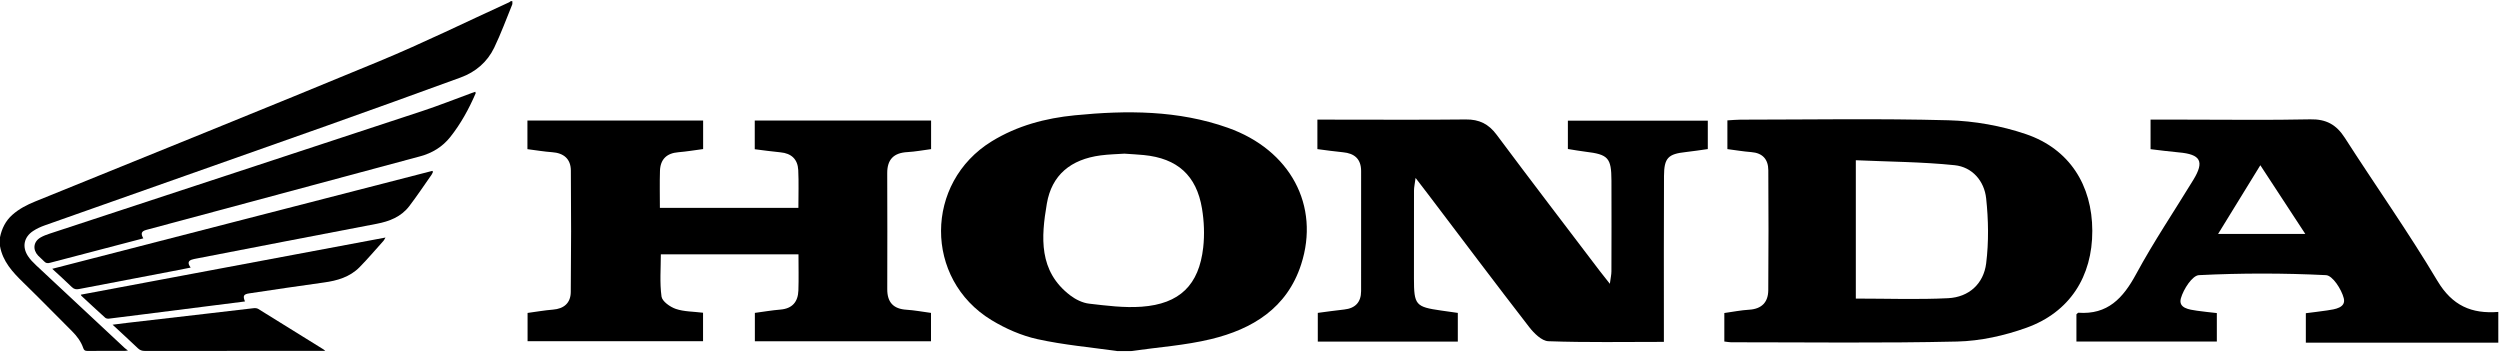
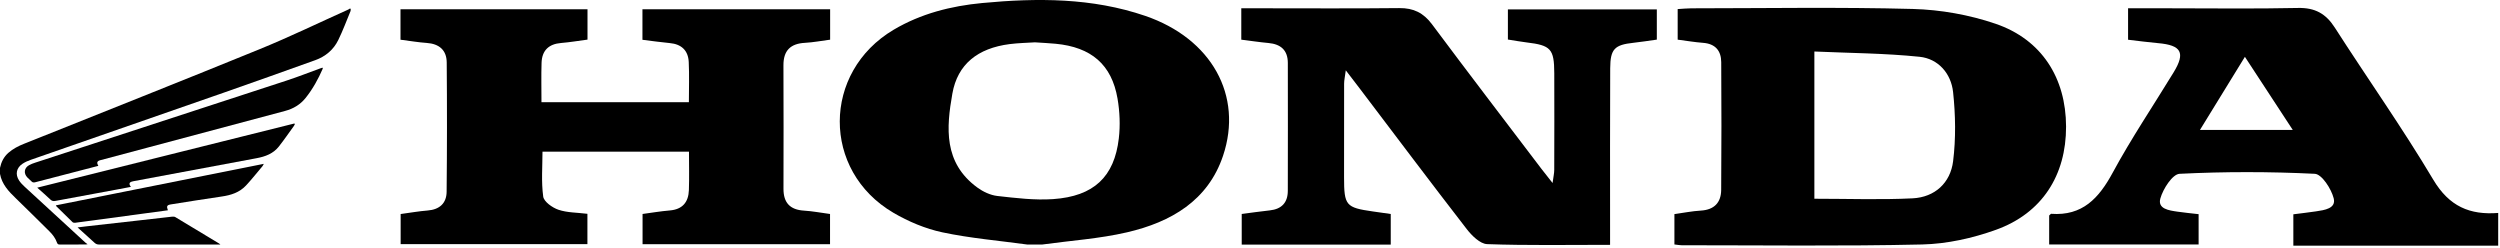
- <svg xmlns="http://www.w3.org/2000/svg" width="827" height="117" viewBox="0 0 827 117" fill="currentColor">
-   <path fill-rule="evenodd" clip-rule="evenodd" d="M0.001 78.473C0.605 75.603 1.828 73.082 4.054 71.094C6.283 69.102 8.884 67.767 11.627 66.651C49.614 51.207 87.666 35.917 125.549 20.222C140.029 14.222 154.123 7.286 168.39 0.772C168.605 0.675 168.787 0.504 168.984 0.368C169.148 0.368 169.312 0.368 169.475 0.368C169.464 0.759 169.564 1.195 169.426 1.533C167.484 6.294 165.713 11.14 163.486 15.766C161.202 20.512 157.339 23.827 152.376 25.635C137.64 31.006 122.894 36.351 108.11 41.59C77.041 52.603 45.943 63.535 14.867 74.529C13.492 75.014 12.119 75.632 10.914 76.44C7.918 78.444 7.264 81.638 9.216 84.661C9.938 85.778 10.893 86.777 11.871 87.692C21.635 96.841 31.426 105.963 41.213 115.088C41.476 115.333 41.783 115.53 42.33 115.948C41.763 116.021 41.583 116.063 41.403 116.063C37.229 116.069 33.055 116.05 28.881 116.083C28.159 116.09 27.794 115.878 27.553 115.175C26.808 113.008 25.484 111.212 23.866 109.599C18.474 104.228 13.162 98.774 7.708 93.465C4.178 90.029 0.901 86.506 0 81.421C0.001 80.438 0.001 79.457 0.001 78.473Z" fill="currentColor" />
-   <path fill-rule="evenodd" clip-rule="evenodd" d="M369.572 116.132C360.767 114.879 351.857 114.106 343.197 112.196C337.901 111.027 332.626 108.712 327.97 105.88C305.637 92.292 305.803 60.428 328.071 46.748C336.513 41.56 345.864 39.09 355.57 38.137C372.671 36.455 389.72 36.426 406.21 42.279C426.809 49.59 436.722 68.001 430.411 87.487C425.738 101.919 414.313 108.876 400.564 112.192C391.959 114.267 382.997 114.868 374.195 116.132C372.655 116.132 371.113 116.132 369.572 116.132ZM371.954 50.831C369.608 50.995 366.827 51.04 364.089 51.403C354.184 52.72 347.904 57.891 346.291 67.382C344.408 78.45 343.523 89.692 354.019 97.702C355.792 99.056 358.096 100.198 360.269 100.45C366.025 101.119 371.89 101.874 377.629 101.461C390.247 100.551 396.637 94.273 398.026 81.836C398.497 77.614 398.317 73.19 397.622 68.993C395.804 58.003 389.451 52.375 378.362 51.29C376.373 51.094 374.374 51.001 371.954 50.831Z" fill="currentColor" />
-   <path fill-rule="evenodd" clip-rule="evenodd" d="M826.439 113.358C805.354 113.358 784.269 113.358 762.771 113.358C762.771 109.971 762.771 106.989 762.771 103.607C765.03 103.316 767.431 103.047 769.82 102.69C772.426 102.299 776.127 101.817 775.313 98.629C774.557 95.67 771.609 91.125 769.443 91.019C755.454 90.329 741.397 90.323 727.409 91.018C725.216 91.127 722.293 95.668 721.444 98.653C720.506 101.958 724.173 102.405 726.778 102.788C728.882 103.097 731.002 103.293 733.329 103.562C733.329 106.756 733.329 109.76 733.329 112.979C717.74 112.979 702.422 112.979 686.881 112.979C686.881 109.72 686.881 106.726 686.881 103.979C687.277 103.634 687.395 103.443 687.499 103.45C697.218 104.161 702.322 98.624 706.628 90.667C712.408 79.985 719.23 69.867 725.565 59.482C729.286 53.383 727.992 51.038 720.74 50.411C717.693 50.146 714.659 49.723 711.405 49.348C711.405 46.09 711.405 43.094 711.405 39.575C715.626 39.575 719.589 39.575 723.55 39.575C737.112 39.575 750.677 39.771 764.232 39.476C769.481 39.363 772.857 41.215 775.653 45.573C785.799 61.384 796.672 76.753 806.28 92.879C811.215 101.157 817.616 103.868 826.441 103.185C826.439 106.576 826.439 109.966 826.439 113.358ZM733.742 77.391C743.712 77.391 752.804 77.391 762.595 77.391C757.504 69.614 752.828 62.468 747.716 54.66C742.882 62.522 738.489 69.669 733.742 77.391Z" fill="currentColor" />
-   <path fill-rule="evenodd" clip-rule="evenodd" d="M47.411 78.848C41.632 80.362 35.945 81.854 30.256 83.341C25.672 84.538 21.082 85.717 16.504 86.941C15.753 87.141 15.187 87.094 14.635 86.498C13.997 85.809 13.241 85.228 12.599 84.544C10.717 82.536 11.066 79.898 13.442 78.543C14.391 78.002 15.442 77.612 16.485 77.27C57.538 63.762 98.603 50.291 139.645 36.749C145.149 34.932 150.545 32.784 155.991 30.791C156.387 30.646 156.787 30.518 157.23 30.365C157.299 30.656 157.38 30.79 157.344 30.874C155.113 36.036 152.434 40.949 148.924 45.357C146.348 48.589 142.965 50.645 138.966 51.718C116.478 57.753 93.993 63.806 71.507 69.849C63.815 71.915 56.119 73.971 48.426 76.039C46.771 76.482 46.469 77.239 47.411 78.848Z" fill="currentColor" />
-   <path fill-rule="evenodd" clip-rule="evenodd" d="M143.238 56.844C143.083 57.161 142.967 57.505 142.767 57.791C140.325 61.268 137.968 64.811 135.392 68.187C132.693 71.726 128.829 73.229 124.547 74.043C104.478 77.864 84.424 81.771 64.365 85.647C64.205 85.679 64.049 85.732 63.889 85.767C62.235 86.139 61.94 86.966 63.066 88.521C60.986 88.93 58.978 89.334 56.967 89.718C46.693 91.681 36.415 93.627 26.145 95.61C25.188 95.795 24.49 95.682 23.748 94.951C21.711 92.947 19.573 91.047 17.276 88.923C59.325 78.089 101.168 67.309 143.01 56.528C143.086 56.633 143.162 56.739 143.238 56.844Z" fill="currentColor" />
-   <path fill-rule="evenodd" clip-rule="evenodd" d="M81.032 99.723C77.533 100.165 74.057 100.607 70.581 101.047C62.428 102.08 54.274 103.111 46.12 104.146C42.753 104.573 39.388 105.017 36.018 105.41C35.621 105.457 35.074 105.357 34.794 105.103C32.149 102.72 29.546 100.29 26.936 97.87C26.857 97.796 26.83 97.669 26.733 97.479C60.266 91.19 93.74 84.912 127.518 78.578C127.189 79.131 127.071 79.429 126.871 79.651C124.248 82.573 121.707 85.577 118.955 88.373C115.74 91.639 111.574 92.847 107.13 93.452C98.908 94.572 90.702 95.823 82.493 97.04C80.558 97.328 80.284 97.857 81.032 99.723Z" fill="currentColor" />
-   <path fill-rule="evenodd" clip-rule="evenodd" d="M107.605 116.069C106.861 116.069 106.455 116.069 106.047 116.069C86.66 116.069 67.272 116.062 47.884 116.085C46.962 116.087 46.281 115.846 45.607 115.204C42.919 112.641 40.177 110.135 37.243 107.412C38.972 107.192 40.444 106.992 41.918 106.821C50.686 105.803 59.455 104.797 68.223 103.778C73.458 103.17 78.691 102.534 83.93 101.946C84.419 101.89 85.025 101.945 85.427 102.193C92.63 106.63 99.811 111.102 106.994 115.57C107.123 115.649 107.23 115.759 107.605 116.069Z" fill="currentColor" />
-   <path fill-rule="evenodd" clip-rule="evenodd" d="M174.473 49.342C174.473 45.949 174.473 43.071 174.473 39.884C193.874 39.884 213.049 39.884 232.595 39.884C232.595 42.978 232.595 45.952 232.595 49.313C229.826 49.674 227.124 50.138 224.403 50.359C220.528 50.672 218.441 52.703 218.318 56.53C218.19 60.502 218.289 64.481 218.289 68.764C233.649 68.764 248.641 68.764 264.106 68.764C264.106 64.49 264.26 60.368 264.06 56.265C263.885 52.693 261.804 50.716 258.16 50.387C255.41 50.138 252.674 49.734 249.672 49.366C249.672 46.214 249.672 43.204 249.672 39.883C269.073 39.883 288.394 39.883 308.005 39.883C308.005 43.021 308.005 46.016 308.005 49.33C305.325 49.679 302.766 50.173 300.188 50.312C295.672 50.553 293.473 52.712 293.494 57.305C293.552 70.096 293.536 82.887 293.505 95.677C293.495 100.009 295.538 102.196 299.888 102.463C302.492 102.623 305.075 103.119 307.975 103.507C307.975 106.539 307.975 109.543 307.975 112.899C288.673 112.899 269.354 112.899 249.709 112.899C249.709 109.933 249.709 106.937 249.709 103.503C252.459 103.138 255.302 102.645 258.166 102.409C262.125 102.082 263.975 99.828 264.107 96.094C264.244 92.253 264.137 88.404 264.137 84.13C248.952 84.13 233.956 84.13 218.606 84.13C218.606 88.727 218.196 93.484 218.831 98.098C219.05 99.693 221.66 101.536 223.549 102.184C226.249 103.111 229.291 103.045 232.568 103.451C232.568 106.511 232.568 109.504 232.568 112.873C213.342 112.873 194.05 112.873 174.521 112.873C174.521 109.727 174.521 106.732 174.521 103.519C177.475 103.123 180.186 102.639 182.918 102.424C186.605 102.133 188.775 100.184 188.811 96.602C188.948 83.202 188.955 69.797 188.84 56.397C188.807 52.577 186.492 50.61 182.63 50.346C180.036 50.169 177.462 49.721 174.473 49.342Z" fill="currentColor" />
-   <path fill-rule="evenodd" clip-rule="evenodd" d="M482.244 103.508C482.244 106.798 482.244 109.792 482.244 113.012C466.751 113.012 451.537 113.012 435.926 113.012C435.926 109.925 435.926 106.821 435.926 103.502C438.898 103.118 441.775 102.697 444.661 102.386C448.334 101.99 450.242 99.971 450.251 96.313C450.285 83.059 450.281 69.805 450.257 56.55C450.249 52.604 448.068 50.717 444.246 50.367C441.498 50.117 438.765 49.7 435.793 49.327C435.793 46.129 435.793 43.129 435.793 39.574C437.842 39.574 439.641 39.574 441.439 39.574C455.928 39.575 470.417 39.674 484.904 39.516C489.324 39.468 492.417 40.993 495.075 44.558C506.312 59.627 517.746 74.549 529.112 89.521C530.026 90.725 530.978 91.898 532.539 93.88C532.797 91.929 533.055 90.86 533.059 89.791C533.09 79.772 533.106 69.754 533.068 59.735C533.04 52.19 531.987 51.081 524.485 50.187C522.654 49.969 520.838 49.628 518.654 49.289C518.654 46.282 518.654 43.282 518.654 39.927C533.974 39.927 549.286 39.927 564.941 39.927C564.941 42.965 564.941 45.96 564.941 49.312C562.477 49.65 560.075 50.041 557.658 50.301C551.834 50.929 550.483 52.22 550.451 58.206C550.368 74.544 550.416 90.883 550.412 107.22C550.411 109.04 550.412 110.862 550.412 113.094C537.354 113.094 524.772 113.325 512.211 112.875C510.011 112.797 507.434 110.23 505.847 108.18C494.621 93.683 483.61 79.02 472.529 64.411C471.338 62.839 470.129 61.276 468.271 58.856C468.01 60.874 467.755 61.934 467.751 62.996C467.72 72.706 467.727 82.417 467.734 92.126C467.742 100.893 468.276 101.515 476.722 102.724C478.397 102.964 480.075 103.2 482.244 103.508Z" fill="currentColor" />
-   <path fill-rule="evenodd" clip-rule="evenodd" d="M570.408 112.975C570.408 109.681 570.408 106.791 570.408 103.545C573.212 103.157 575.902 102.612 578.614 102.452C582.774 102.208 584.91 99.971 584.944 96.018C585.054 82.78 585.037 69.539 584.957 56.299C584.937 52.73 583.09 50.598 579.313 50.314C576.736 50.121 574.177 49.68 571.421 49.326C571.421 46.069 571.421 43.076 571.421 39.822C573.015 39.73 574.362 39.586 575.709 39.585C598.65 39.572 621.601 39.168 644.524 39.785C653.141 40.017 662.045 41.599 670.201 44.379C684.569 49.275 692.101 61.243 692.134 76.341C692.167 91.463 684.682 103.276 670.339 108.423C663.074 111.031 655.125 112.804 647.44 112.981C622.511 113.554 597.562 113.218 572.621 113.222C572.028 113.222 571.438 113.093 570.408 112.975ZM613.907 98.769C624.486 98.769 634.484 99.138 644.439 98.642C651.347 98.296 656.187 93.848 657.026 87.109C657.905 80.04 657.78 72.715 657.019 65.616C656.406 59.885 652.444 55.249 646.595 54.648C635.816 53.54 624.926 53.5 613.907 53.007C613.907 69.029 613.907 83.908 613.907 98.769Z" fill="currentColor" />
+ <svg xmlns="http://www.w3.org/2000/svg" width="777" height="77" viewBox="0 0 777 77" fill="none">
+   <path fill-rule="evenodd" clip-rule="evenodd" d="M776.439 76.358C755.354 76.358 734.269 76.358 712.771 76.358C712.771 72.971 712.771 69.989 712.771 66.607C715.03 66.316 717.431 66.047 719.82 65.69C722.426 65.299 726.127 64.817 725.313 61.629C724.557 58.67 721.609 54.125 719.443 54.019C705.454 53.329 691.397 53.323 677.409 54.018C675.216 54.127 672.293 58.668 671.444 61.653C670.506 64.958 674.173 65.405 676.778 65.788C678.882 66.097 681.002 66.293 683.329 66.562C683.329 69.756 683.329 72.76 683.329 75.979C667.74 75.979 652.422 75.979 636.881 75.979C636.881 72.72 636.881 69.726 636.881 66.979C637.277 66.634 637.395 66.443 637.499 66.45C647.218 67.161 652.322 61.624 656.628 53.667C662.408 42.985 669.23 32.867 675.565 22.482C679.286 16.383 677.992 14.038 670.74 13.411C667.693 13.146 664.659 12.723 661.405 12.348C661.405 9.09 661.405 6.094 661.405 2.575C665.626 2.575 669.589 2.575 673.55 2.575C687.112 2.575 700.677 2.771 714.232 2.476C719.481 2.363 722.857 4.215 725.653 8.573C735.799 24.384 746.672 39.753 756.28 55.879C761.215 64.157 767.616 66.868 776.441 66.185C776.439 69.576 776.439 72.966 776.439 76.358ZM683.742 40.391C693.712 40.391 702.804 40.391 712.595 40.391C707.504 32.614 702.828 25.468 697.716 17.66C692.882 25.522 688.489 32.669 683.742 40.391Z" fill="currentColor" />
+   <path fill-rule="evenodd" clip-rule="evenodd" d="M520.408 75.975C520.408 72.681 520.408 69.791 520.408 66.545C523.212 66.157 525.902 65.612 528.614 65.452C532.774 65.208 534.91 62.971 534.944 59.018C535.054 45.78 535.037 32.539 534.957 19.299C534.937 15.73 533.09 13.598 529.313 13.314C526.736 13.121 524.177 12.68 521.421 12.326C521.421 9.069 521.421 6.076 521.421 2.822C523.015 2.73 524.362 2.586 525.709 2.585C548.65 2.572 571.601 2.168 594.524 2.785C603.141 3.017 612.045 4.599 620.201 7.379C634.569 12.275 642.101 24.243 642.134 39.341C642.167 54.463 634.682 66.276 620.339 71.423C613.074 74.031 605.125 75.804 597.44 75.981C572.511 76.554 547.562 76.218 522.621 76.222C522.028 76.222 521.438 76.093 520.408 75.975ZM563.907 61.769C574.486 61.769 584.484 62.138 594.439 61.642C601.347 61.296 606.187 56.848 607.026 50.109C607.905 43.04 607.78 35.715 607.019 28.616C606.406 22.885 602.444 18.249 596.595 17.648C585.816 16.54 574.926 16.5 563.907 16.007C563.907 32.029 563.907 46.908 563.907 61.769Z" fill="currentColor" />
+   <path fill-rule="evenodd" clip-rule="evenodd" d="M432.244 66.508C432.244 69.798 432.244 72.792 432.244 76.012C416.751 76.012 401.537 76.012 385.926 76.012C385.926 72.925 385.926 69.821 385.926 66.502C388.898 66.118 391.775 65.697 394.661 65.386C398.334 64.99 400.242 62.971 400.251 59.313C400.285 46.059 400.281 32.805 400.257 19.55C400.249 15.604 398.068 13.717 394.246 13.367C391.498 13.117 388.765 12.7 385.793 12.327C385.793 9.129 385.793 6.129 385.793 2.574C387.842 2.574 389.641 2.574 391.439 2.574C405.928 2.575 420.417 2.674 434.904 2.516C439.324 2.468 442.417 3.993 445.075 7.558C456.312 22.627 467.746 37.549 479.112 52.521C480.026 53.725 480.978 54.898 482.539 56.88C482.797 54.929 483.055 53.86 483.059 52.791C483.09 42.772 483.106 32.754 483.068 22.735C483.04 15.19 481.987 14.081 474.485 13.187C472.654 12.969 470.838 12.628 468.654 12.289C468.654 9.282 468.654 6.282 468.654 2.927C483.974 2.927 499.286 2.927 514.941 2.927C514.941 5.965 514.941 8.96 514.941 12.312C512.477 12.65 510.075 13.041 507.658 13.301C501.834 13.929 500.483 15.22 500.451 21.206C500.368 37.544 500.416 53.883 500.412 70.22C500.411 72.04 500.412 73.862 500.412 76.094C487.354 76.094 474.772 76.325 462.211 75.875C460.011 75.797 457.434 73.23 455.847 71.18C444.621 56.683 433.61 42.02 422.529 27.411C421.338 25.839 420.129 24.276 418.271 21.856C418.01 23.874 417.755 24.934 417.751 25.996C417.72 35.706 417.727 45.417 417.734 55.126C417.742 63.893 418.276 64.515 426.722 65.724C428.397 65.964 430.075 66.2 432.244 66.508Z" fill="currentColor" />
+   <path fill-rule="evenodd" clip-rule="evenodd" d="M319.277 76C310.472 74.794 301.562 74.05 292.902 72.212C287.606 71.087 282.331 68.859 277.675 66.134C255.342 53.057 255.508 22.392 277.776 9.227C286.218 4.235 295.569 1.858 305.275 0.941C322.376 -0.678 339.425 -0.706 355.915 4.927C376.514 11.963 386.427 29.68 380.116 48.433C375.443 62.322 364.018 69.017 350.269 72.208C341.664 74.205 332.702 74.784 323.9 76C322.36 76 320.818 76 319.277 76ZM321.659 13.157C319.313 13.315 316.532 13.358 313.794 13.707C303.889 14.975 297.609 19.951 295.996 29.085C294.113 39.736 293.228 50.555 303.724 58.264C305.497 59.567 307.801 60.666 309.974 60.908C315.73 61.552 321.595 62.279 327.334 61.881C339.952 61.005 346.342 54.964 347.731 42.995C348.202 38.932 348.022 34.674 347.327 30.635C345.509 20.059 339.156 14.643 328.067 13.598C326.078 13.41 324.079 13.32 321.659 13.157Z" fill="currentColor" />
+   <path fill-rule="evenodd" clip-rule="evenodd" d="M124.473 12.342C124.473 8.949 124.473 6.071 124.473 2.884C143.874 2.884 163.049 2.884 182.595 2.884C182.595 5.978 182.595 8.952 182.595 12.313C179.826 12.674 177.124 13.138 174.403 13.359C170.528 13.672 168.441 15.703 168.318 19.53C168.19 23.502 168.289 27.481 168.289 31.764C183.649 31.764 198.641 31.764 214.106 31.764C214.106 27.49 214.26 23.368 214.06 19.265C213.885 15.693 211.804 13.716 208.16 13.387C205.41 13.138 202.674 12.734 199.672 12.366C199.672 9.214 199.672 6.204 199.672 2.883C219.073 2.883 238.394 2.883 258.005 2.883C258.005 6.021 258.005 9.016 258.005 12.33C255.325 12.679 252.766 13.173 250.188 13.312C245.672 13.553 243.473 15.712 243.494 20.305C243.552 33.096 243.536 45.887 243.505 58.677C243.495 63.009 245.538 65.196 249.888 65.463C252.492 65.623 255.075 66.119 257.975 66.507C257.975 69.539 257.975 72.543 257.975 75.899C238.673 75.899 219.354 75.899 199.709 75.899C199.709 72.933 199.709 69.937 199.709 66.503C202.459 66.138 205.302 65.645 208.166 65.409C212.125 65.082 213.975 62.828 214.107 59.094C214.244 55.253 214.137 51.404 214.137 47.13C198.952 47.13 183.956 47.13 168.606 47.13C168.606 51.727 168.196 56.484 168.831 61.098C169.05 62.693 171.66 64.536 173.549 65.184C176.249 66.111 179.291 66.045 182.568 66.451C182.568 69.511 182.568 72.504 182.568 75.873C163.342 75.873 144.05 75.873 124.521 75.873C124.521 72.727 124.521 69.732 124.521 66.519C127.475 66.123 130.186 65.639 132.918 65.424C136.605 65.133 138.775 63.184 138.811 59.602C138.948 46.202 138.955 32.797 138.84 19.397C138.807 15.577 136.492 13.61 132.63 13.346C130.036 13.169 127.462 12.721 124.473 12.342Z" fill="currentColor" />
+   <path fill-rule="evenodd" clip-rule="evenodd" d="M68.487 75.99C68.018 75.99 67.762 75.99 67.504 75.99C55.279 75.99 43.052 75.986 30.826 76C30.244 76.001 29.815 75.854 29.39 75.46C27.695 73.889 25.965 72.352 24.115 70.683C25.206 70.548 26.134 70.425 27.063 70.32C32.593 69.696 38.123 69.079 43.652 68.454C46.953 68.082 50.253 67.692 53.557 67.331C53.865 67.297 54.248 67.331 54.501 67.483C59.043 70.203 63.572 72.945 68.102 75.684C68.183 75.733 68.25 75.8 68.487 75.99Z" fill="currentColor" />
+   <path fill-rule="evenodd" clip-rule="evenodd" d="M52.182 65.357C49.938 65.659 47.709 65.961 45.48 66.261C40.252 66.967 35.023 67.671 29.795 68.377C27.636 68.669 25.478 68.972 23.317 69.24C23.062 69.272 22.712 69.204 22.532 69.031C20.836 67.404 19.167 65.745 17.493 64.092C17.442 64.042 17.425 63.955 17.363 63.825C38.866 59.531 60.331 55.245 81.991 50.92C81.78 51.298 81.704 51.501 81.576 51.653C79.894 53.648 78.265 55.699 76.5 57.608C74.439 59.838 71.767 60.663 68.917 61.076C63.645 61.84 58.383 62.695 53.119 63.526C51.878 63.722 51.702 64.083 52.182 65.357Z" fill="currentColor" />
+   <path fill-rule="evenodd" clip-rule="evenodd" d="M91.638 38.575C91.539 38.77 91.465 38.981 91.338 39.158C89.786 41.299 88.288 43.481 86.651 45.559C84.935 47.739 82.479 48.664 79.758 49.166C67.002 51.519 54.255 53.925 41.506 56.311C41.404 56.331 41.305 56.364 41.203 56.385C40.152 56.614 39.964 57.124 40.68 58.081C39.358 58.333 38.082 58.582 36.803 58.818C30.273 60.027 23.741 61.225 17.213 62.447C16.605 62.561 16.161 62.491 15.689 62.041C14.395 60.807 13.036 59.637 11.576 58.329C38.302 51.657 64.898 45.019 91.493 38.38C91.541 38.444 91.589 38.51 91.638 38.575Z" fill="currentColor" />
+   <path fill-rule="evenodd" clip-rule="evenodd" d="M30.568 51.545C26.902 52.498 23.294 53.438 19.684 54.374C16.776 55.128 13.864 55.87 10.96 56.641C10.483 56.767 10.124 56.737 9.774 56.362C9.369 55.928 8.89 55.562 8.482 55.132C7.288 53.867 7.51 52.206 9.017 51.353C9.619 51.012 10.286 50.767 10.948 50.551C36.993 42.046 63.046 33.564 89.084 25.037C92.576 23.893 95.999 22.541 99.455 21.286C99.706 21.195 99.96 21.114 100.241 21.018C100.284 21.201 100.336 21.285 100.313 21.338C98.897 24.588 97.198 27.682 94.971 30.457C93.337 32.492 91.191 33.787 88.653 34.462C74.386 38.263 60.121 42.074 45.855 45.879C40.975 47.18 36.093 48.474 31.212 49.776C30.162 50.055 29.97 50.532 30.568 51.545Z" fill="currentColor" />
+   <path fill-rule="evenodd" clip-rule="evenodd" d="M0.001 52.172C0.389 50.354 1.176 48.757 2.607 47.497C4.04 46.235 5.713 45.39 7.477 44.683C31.905 34.898 56.375 25.212 80.737 15.268C90.048 11.467 99.112 7.073 108.286 2.946C108.425 2.884 108.542 2.776 108.668 2.69C108.774 2.69 108.879 2.69 108.984 2.69C108.977 2.938 109.041 3.214 108.953 3.428C107.704 6.444 106.565 9.514 105.133 12.445C103.664 15.452 101.18 17.552 97.988 18.698C88.512 22.1 79.029 25.486 69.522 28.806C49.543 35.783 29.544 42.709 9.56 49.674C8.676 49.981 7.793 50.372 7.018 50.884C5.092 52.154 4.671 54.177 5.927 56.093C6.391 56.8 7.005 57.433 7.634 58.013C13.913 63.809 20.209 69.588 26.503 75.369C26.672 75.524 26.869 75.649 27.221 75.914C26.857 75.96 26.741 75.987 26.625 75.987C23.941 75.991 21.257 75.979 18.573 76C18.108 76.004 17.873 75.87 17.718 75.424C17.239 74.052 16.388 72.914 15.348 71.892C11.88 68.489 8.464 65.034 4.957 61.67C2.687 59.493 0.579 57.261 0 54.04C0.001 53.417 0.001 52.796 0.001 52.172Z" fill="currentColor" />
</svg>
